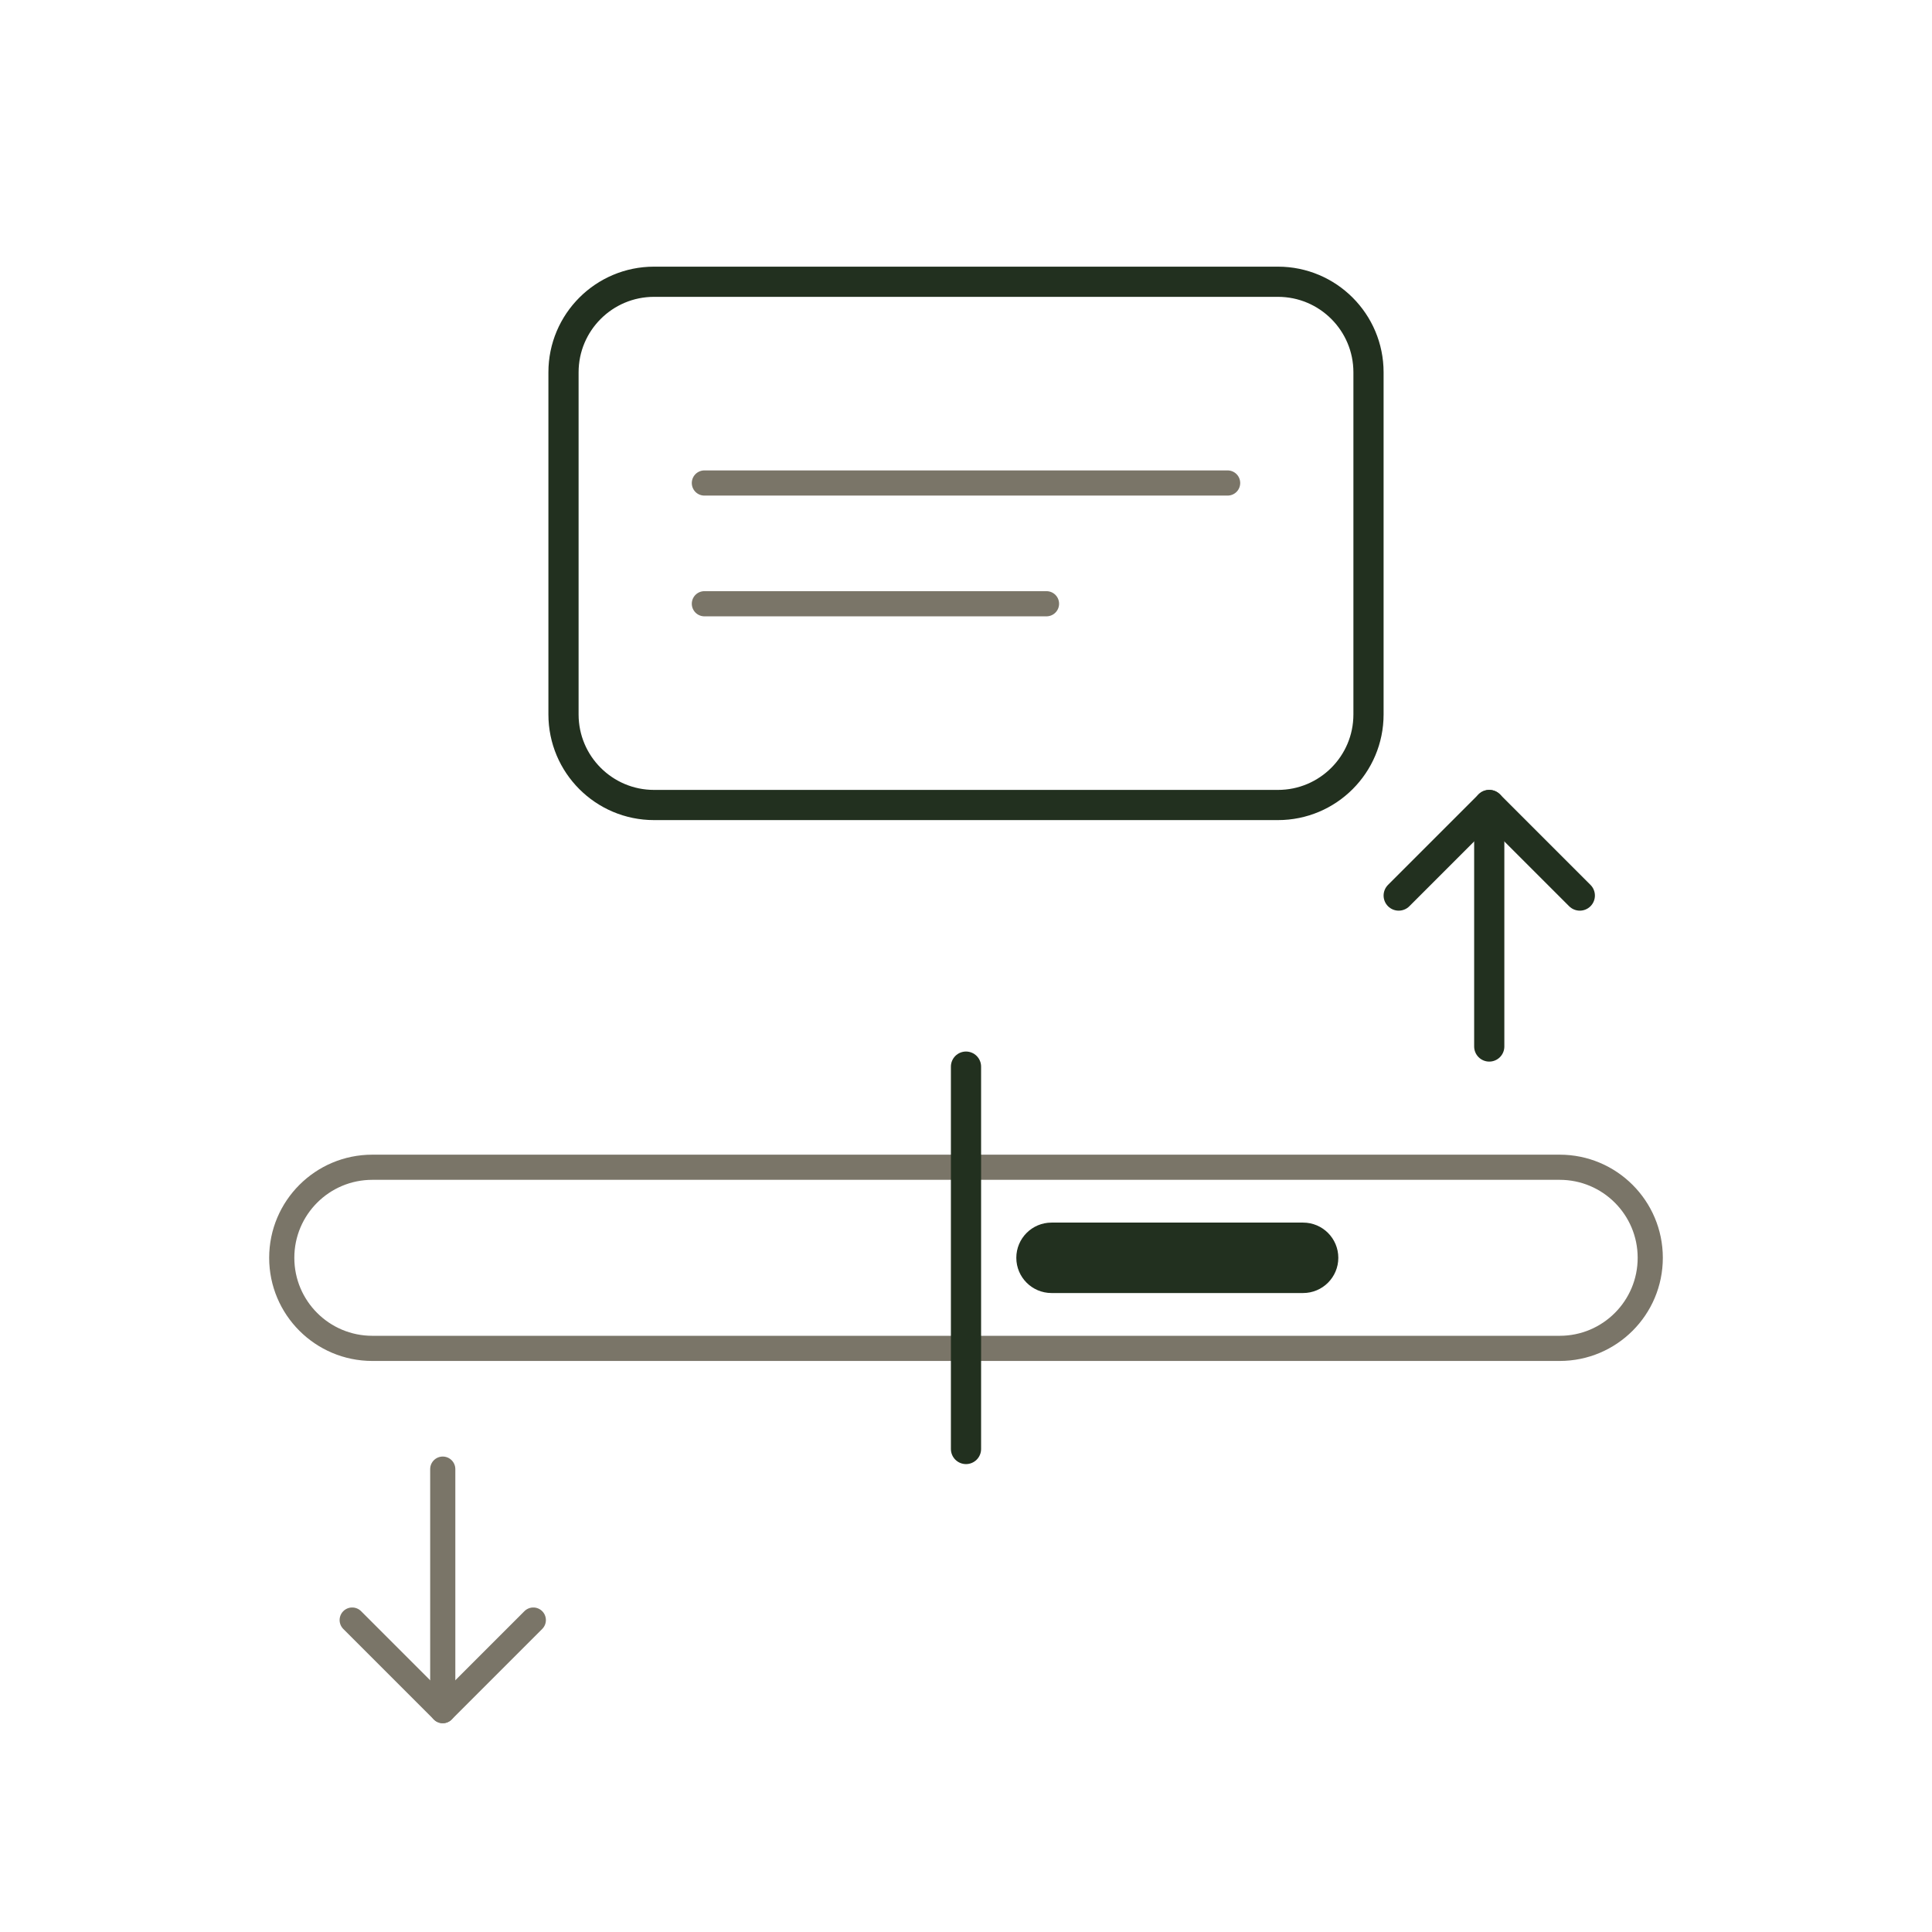
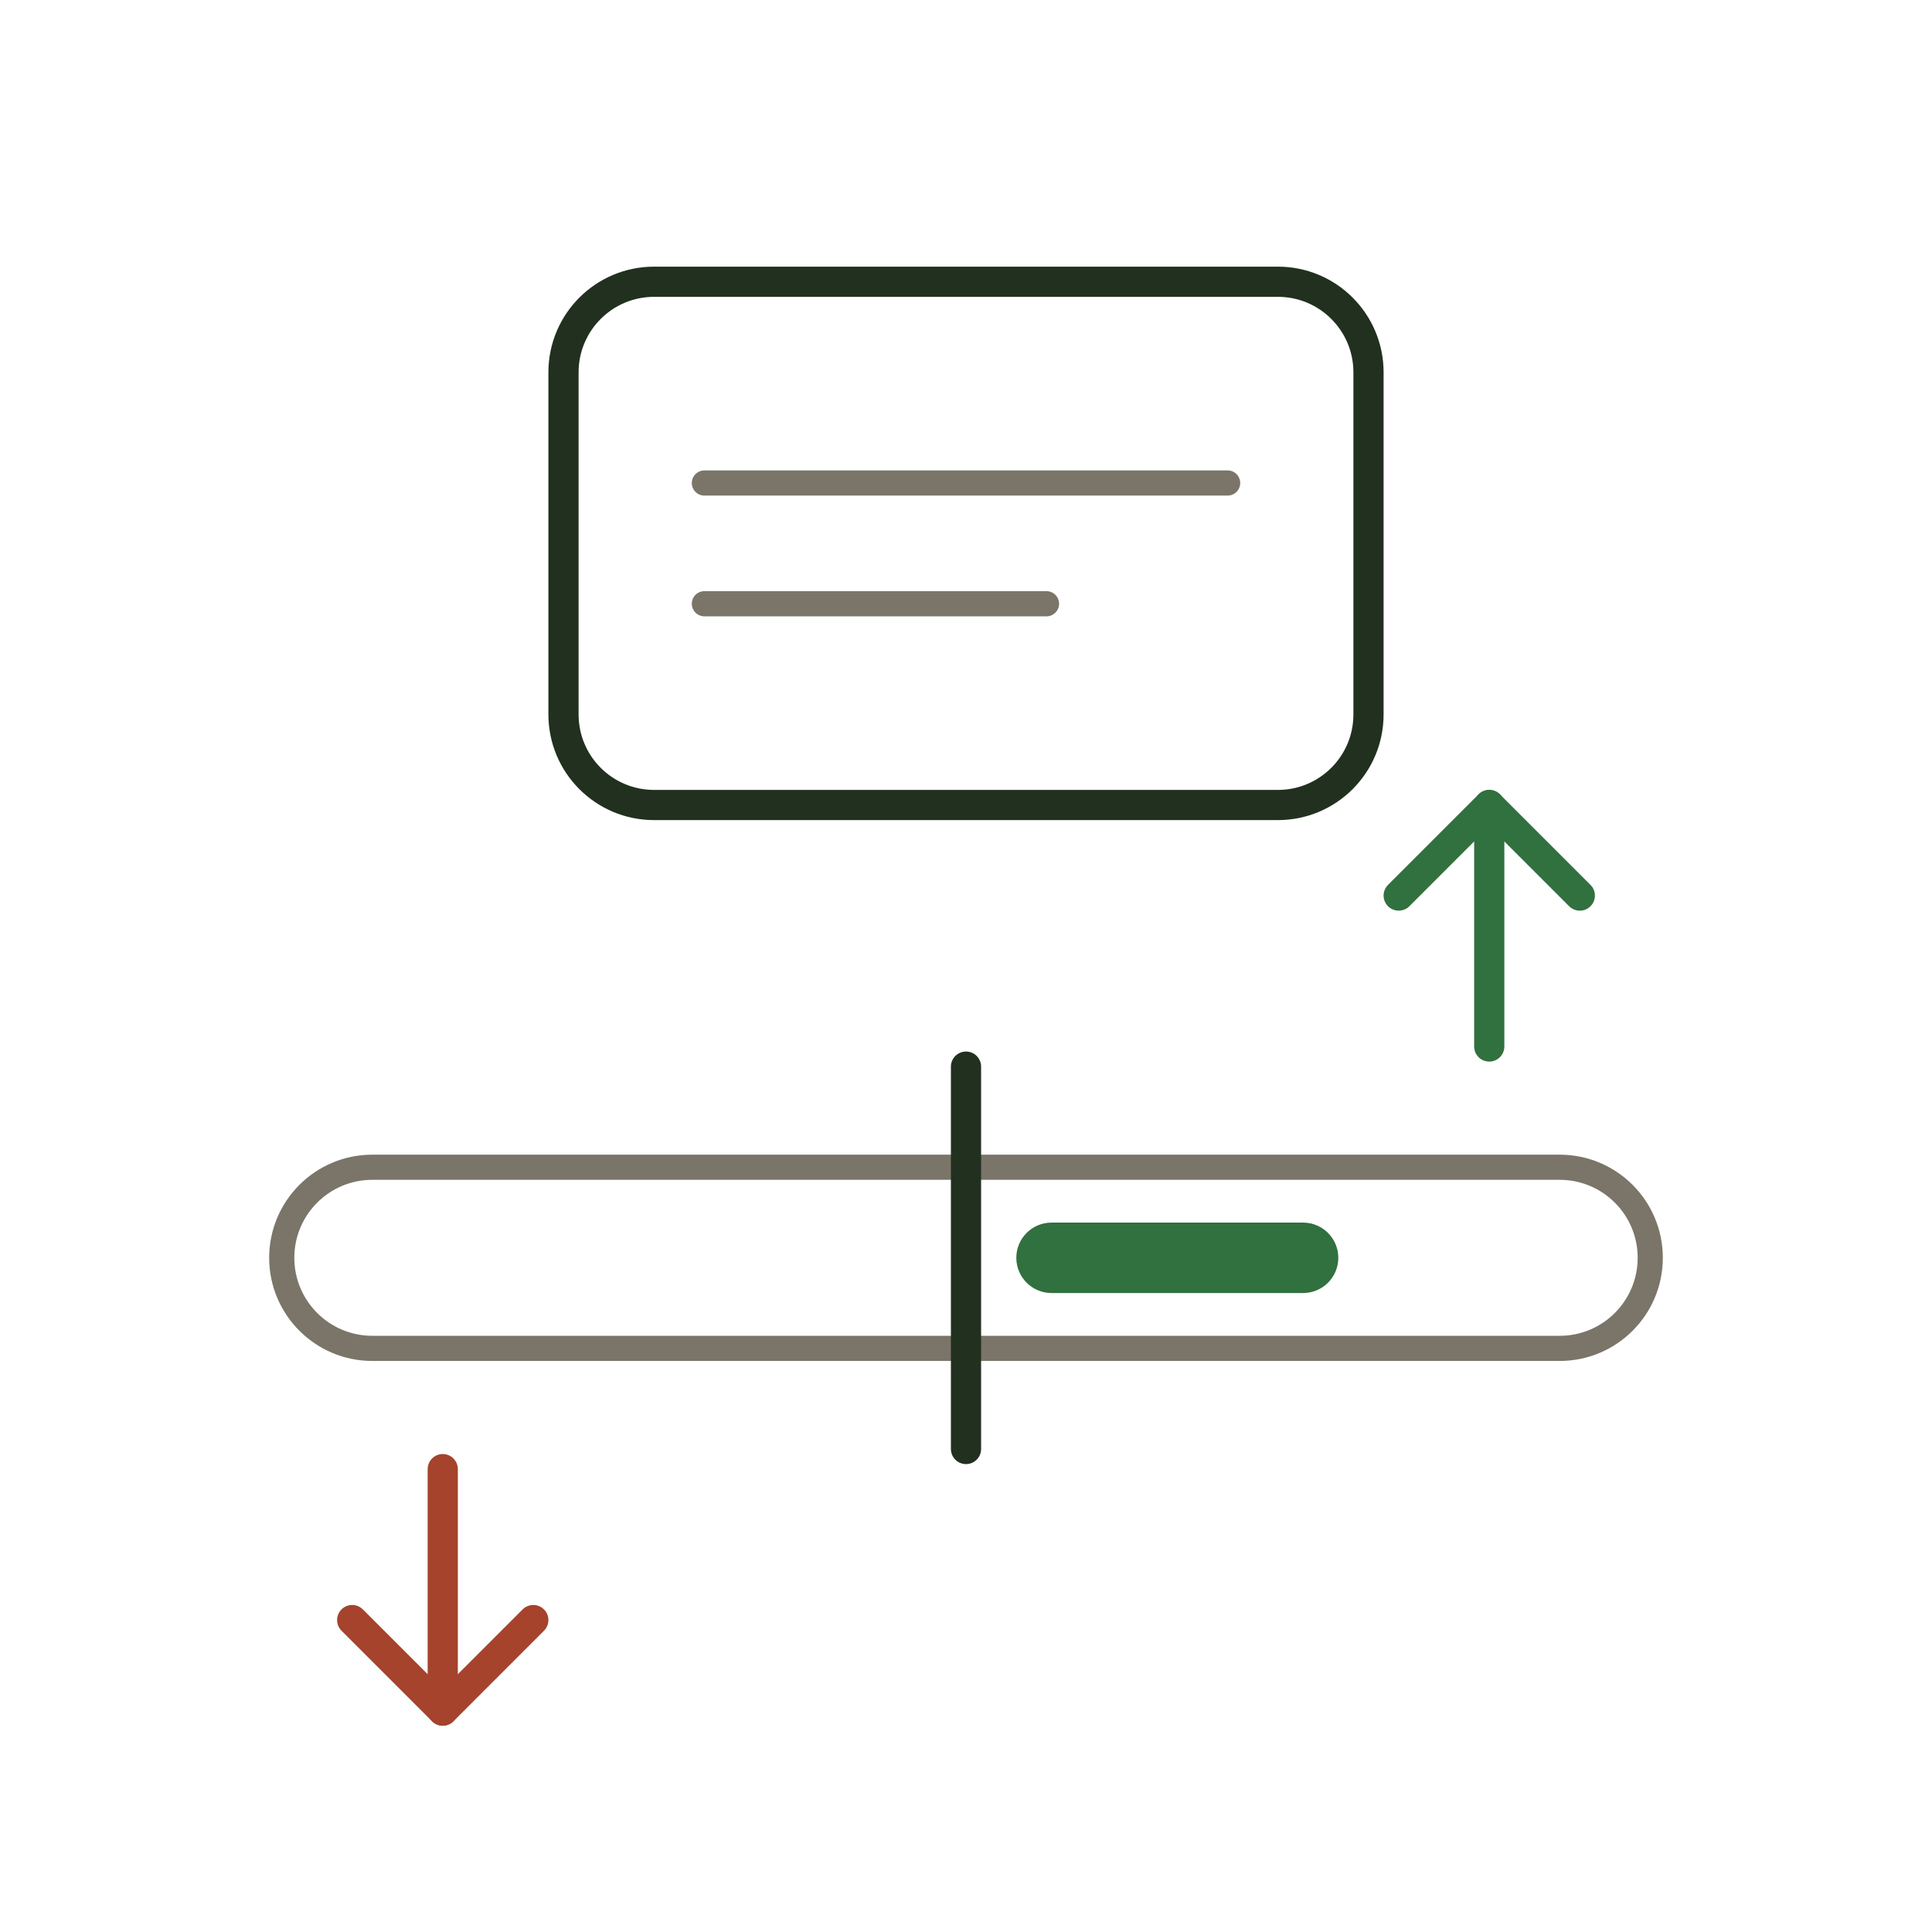
<svg xmlns="http://www.w3.org/2000/svg" viewBox="0 0 96 96" fill="none" stroke-linecap="round" stroke-linejoin="round">
  <rect x="28" y="14" width="40" height="26" rx="4.5" stroke="#22301f" stroke-width="1.5" />
  <g stroke="#7a7568" stroke-width="1.25">
    <path d="M35 24 H61" />
    <path d="M35 30 H52" />
  </g>
  <rect x="14" y="58" width="68" height="9" rx="4.5" stroke="#7a7568" stroke-width="1.25" />
  <path d="M48 53 V72" stroke="#22301f" stroke-width="1.5" />
-   <rect x="50.5" y="60.75" width="16" height="3.5" rx="1.75" fill="#22301f" />
-   <g stroke="#22301f" stroke-width="1.5">
+   <rect x="50.5" y="60.75" width="16" height="3.5" rx="1.75" fill="#31703f" />
+   <g stroke="#31703f" stroke-width="1.5">
    <path d="M74 52 V40" />
    <path d="M69.5 44.5 L74 40 L78.5 44.5" />
  </g>
-   <g stroke="#7a7568" stroke-width="1.25">
+   <g stroke="#a5432c" stroke-width="1.5">
    <path d="M22 73 V85" />
    <path d="M17.5 80.5 L22 85 L26.5 80.5" />
  </g>
</svg>
